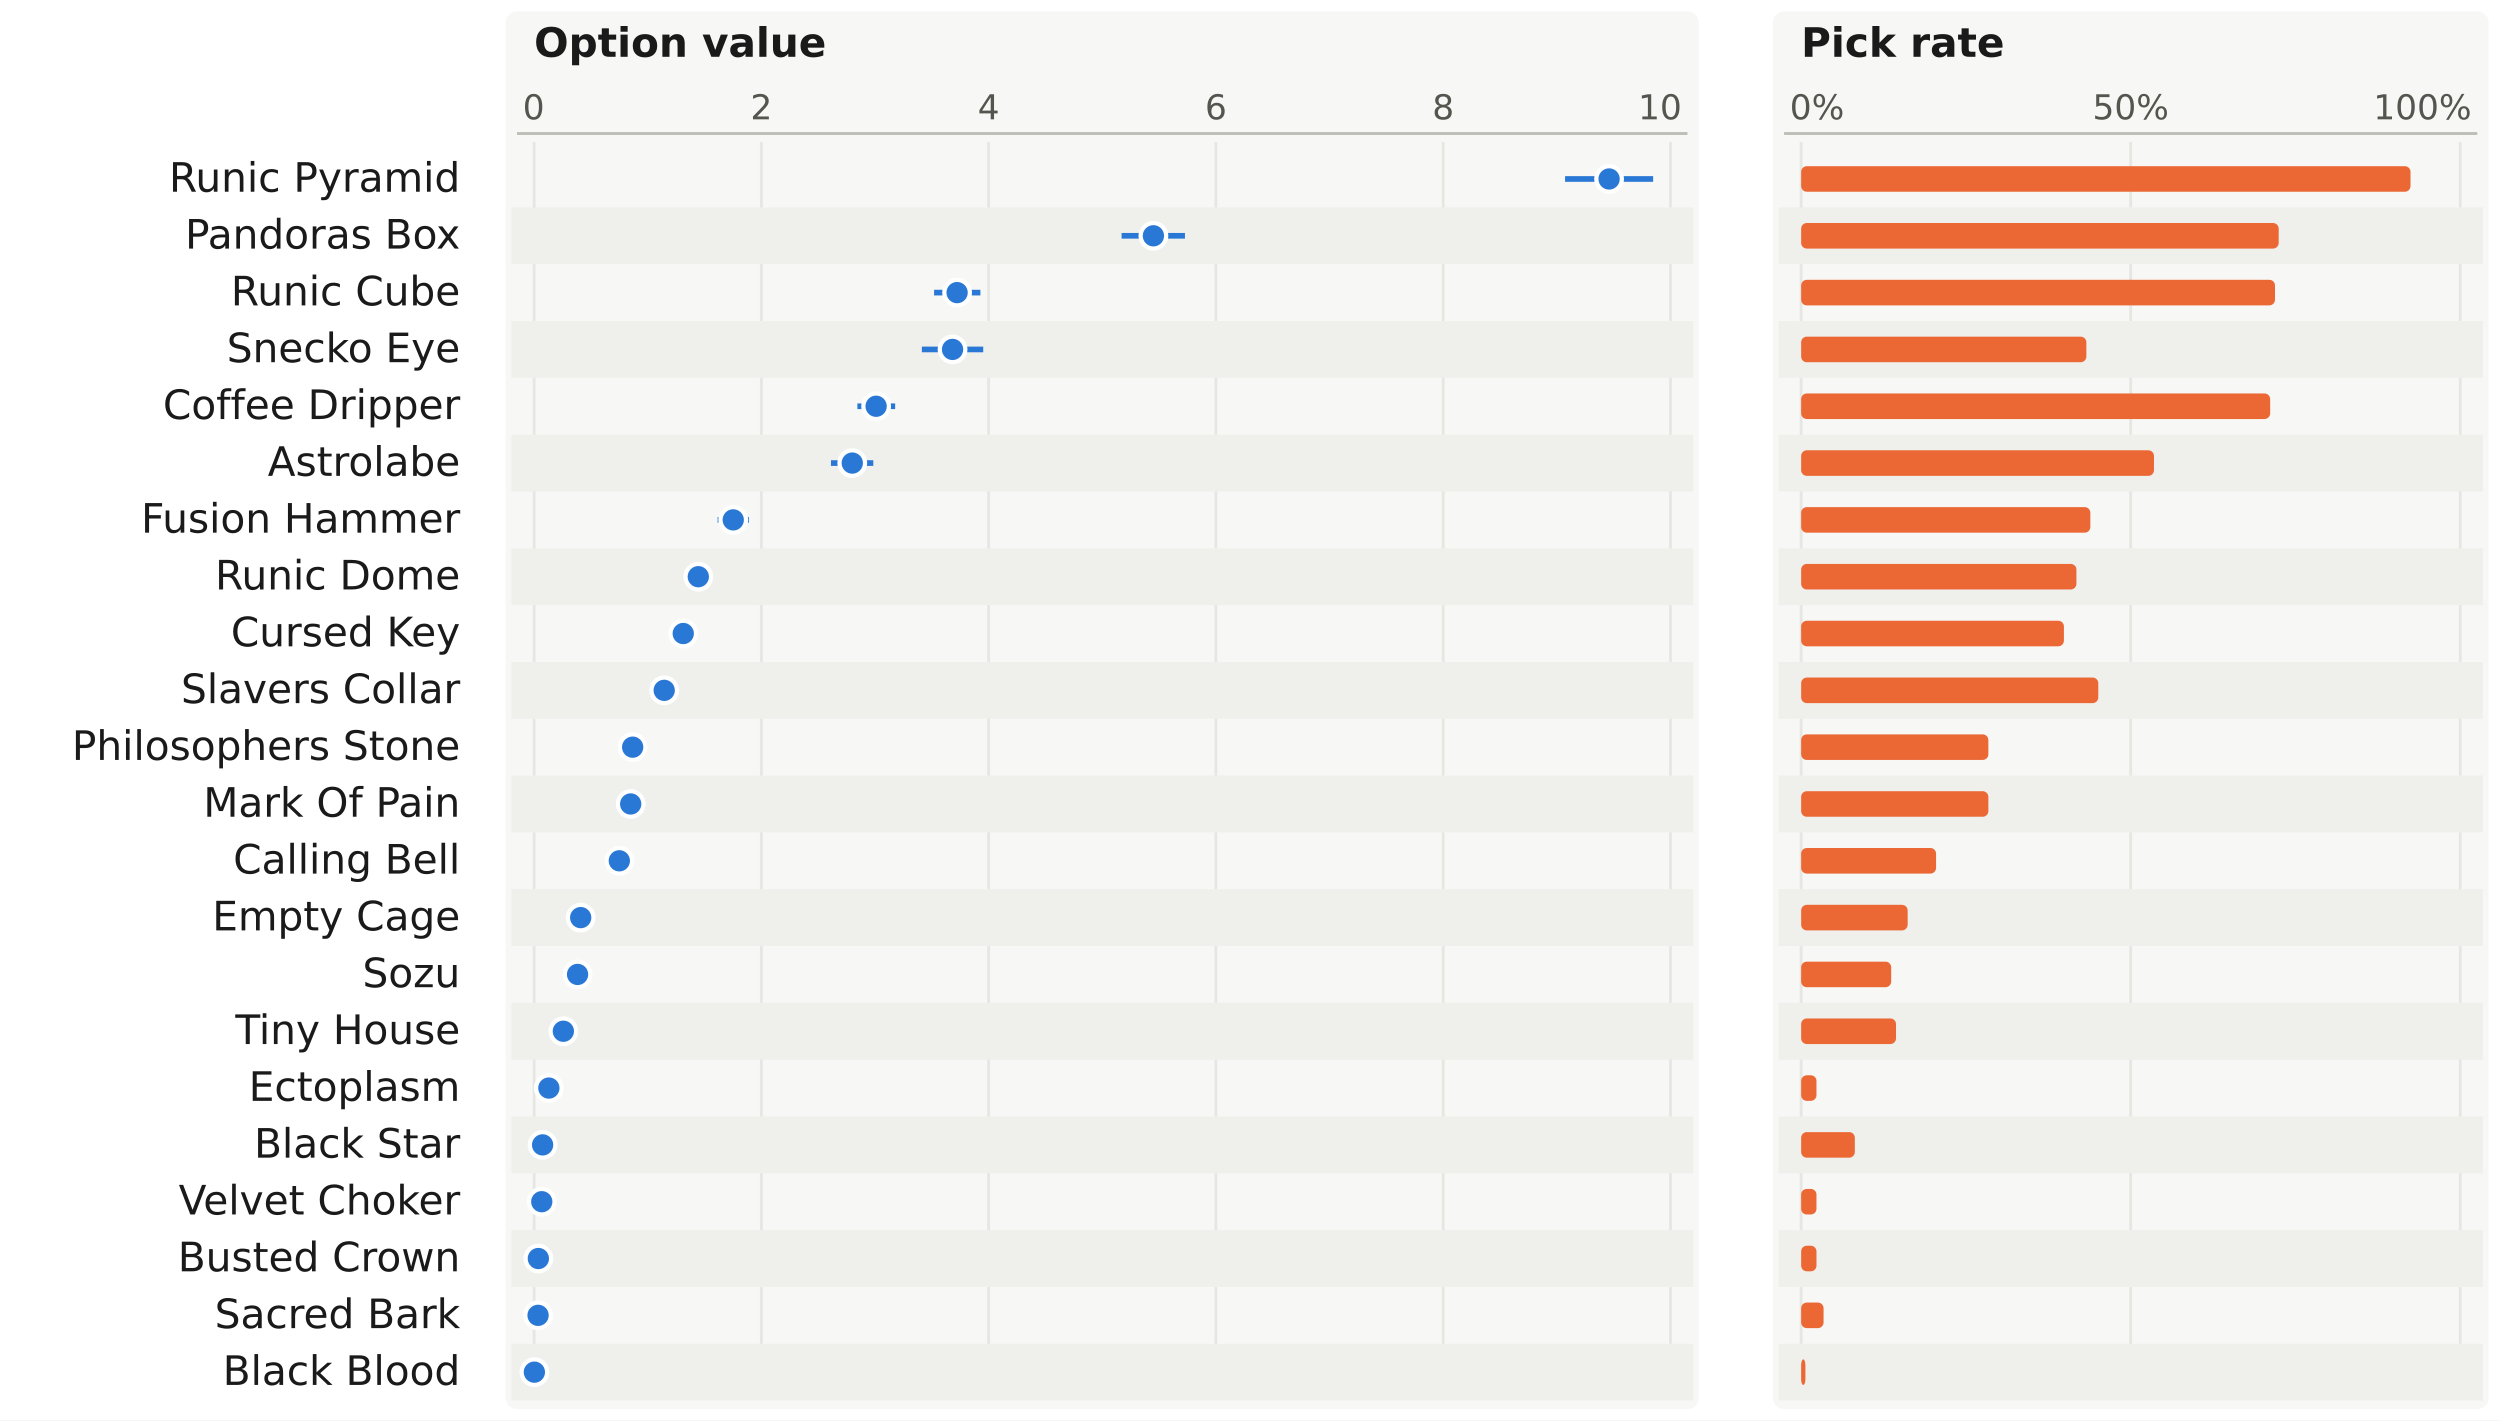
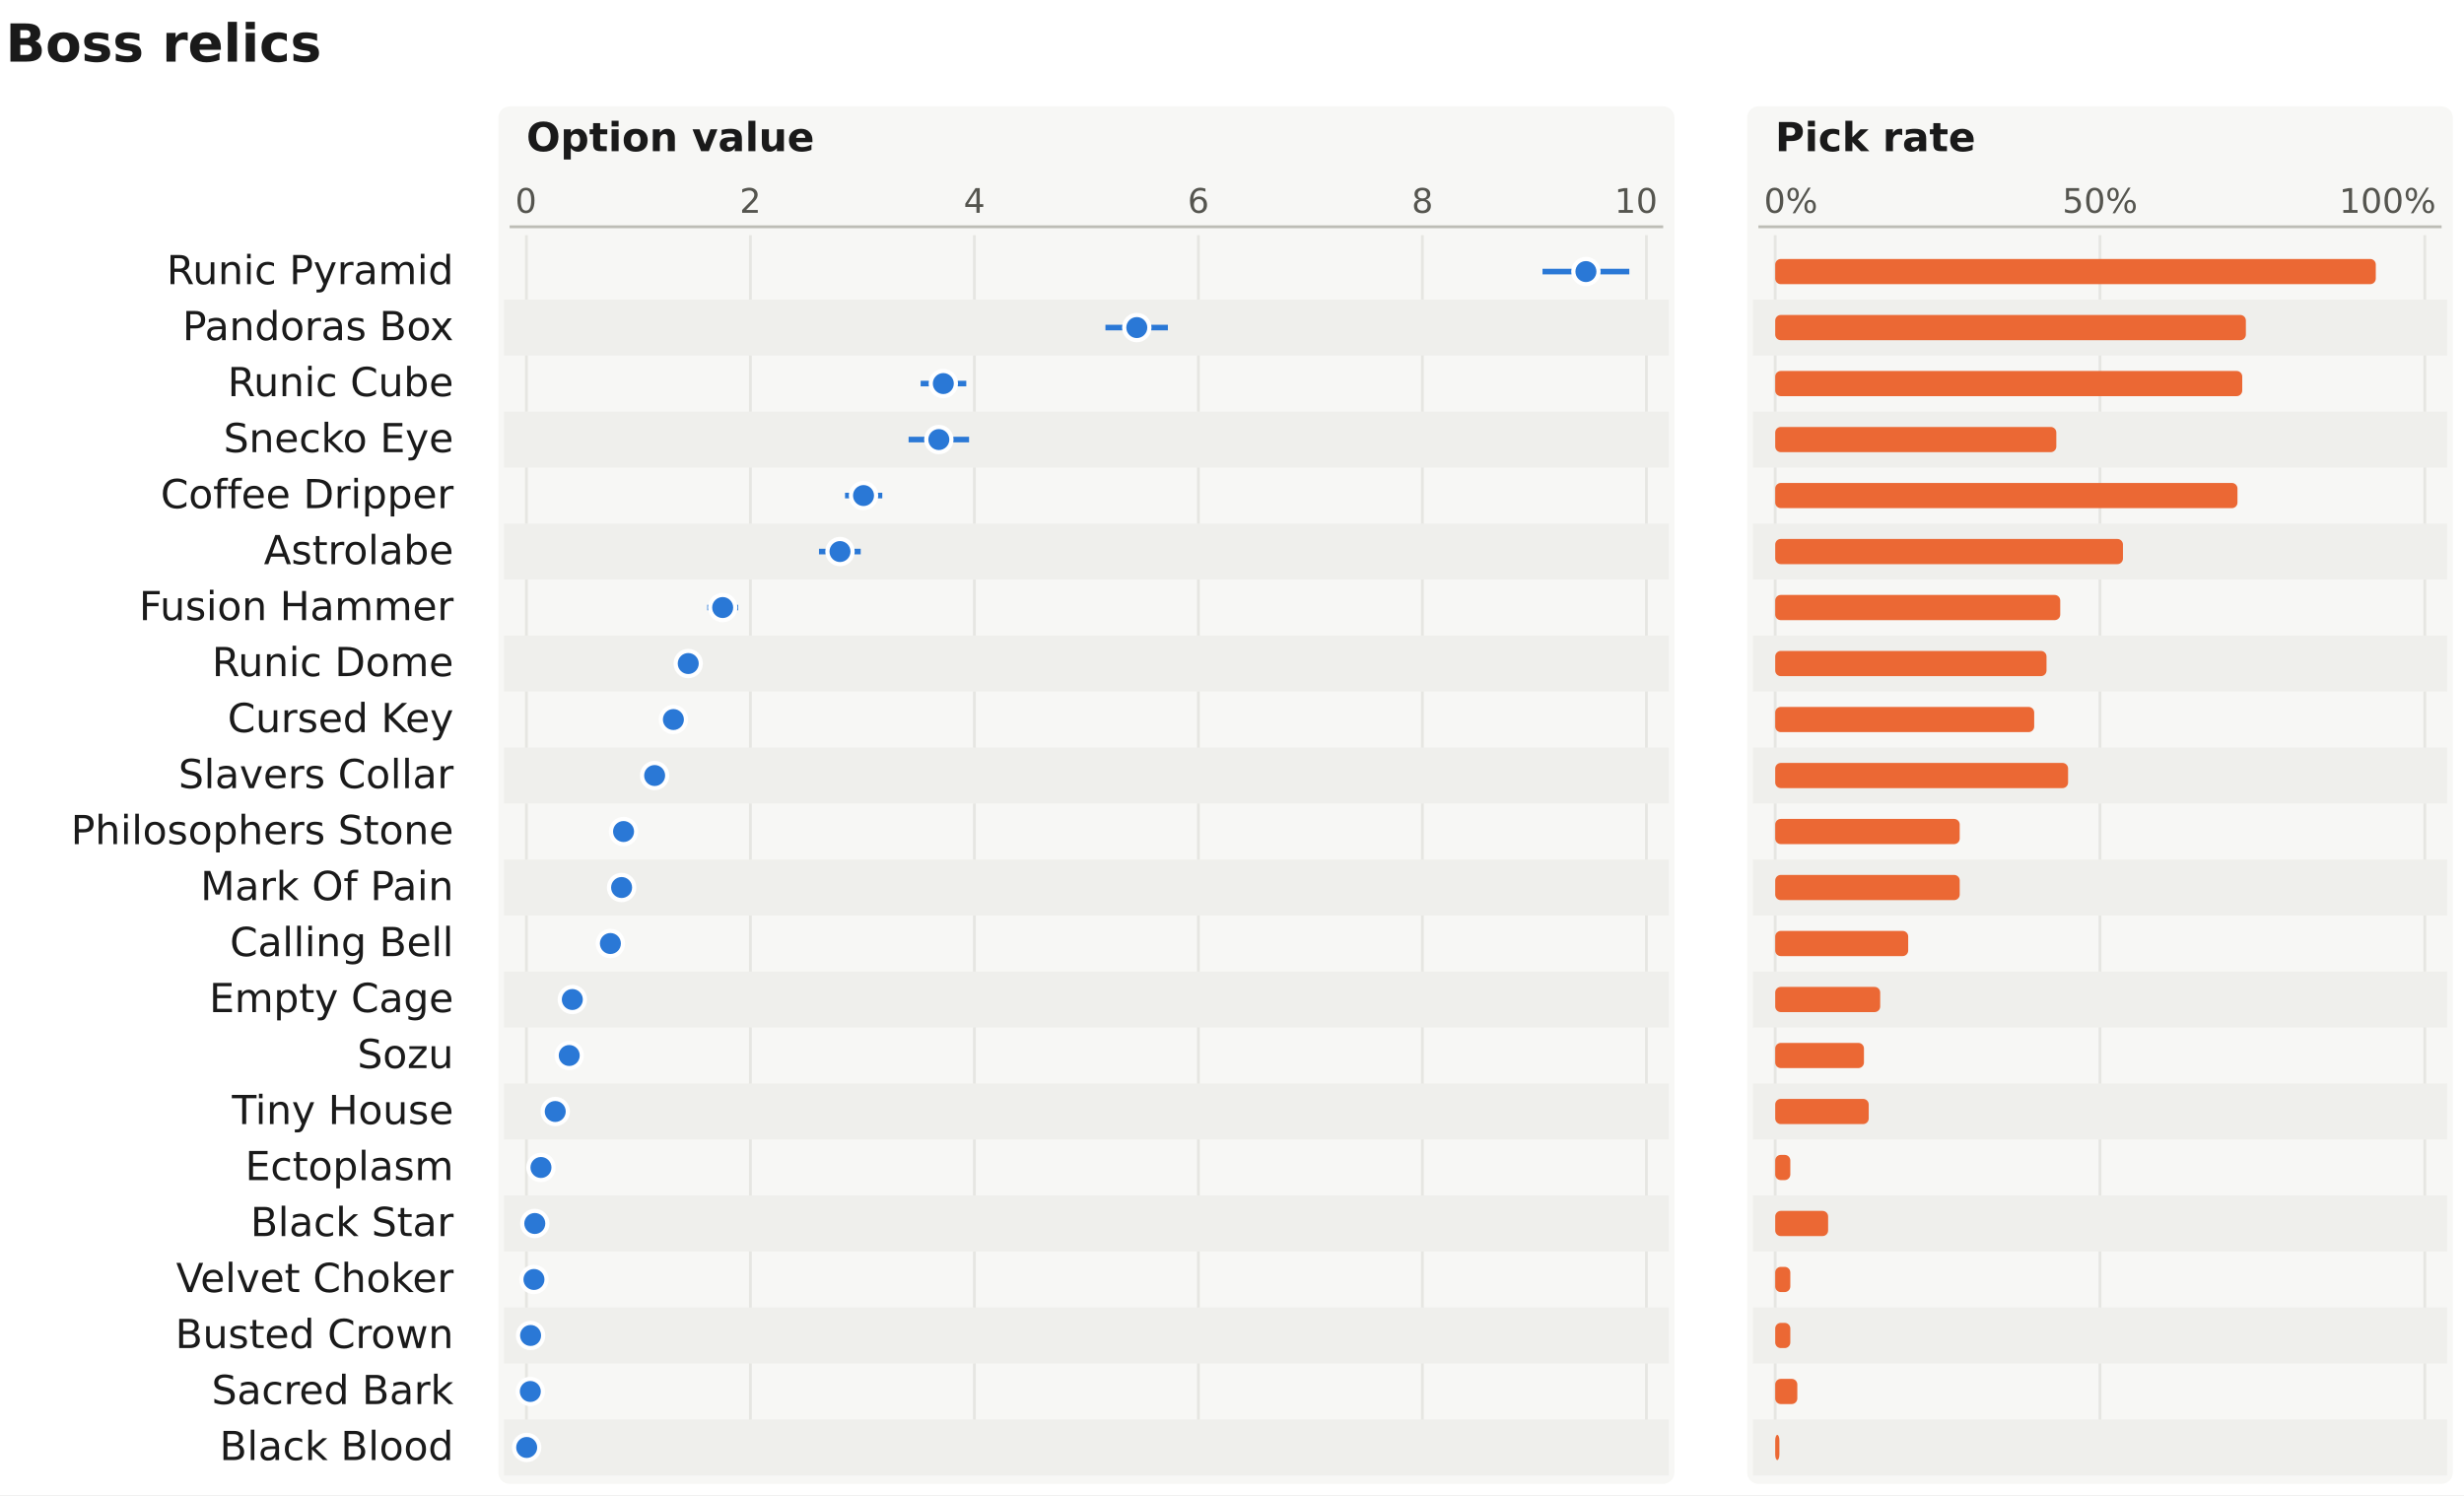
- <svg xmlns="http://www.w3.org/2000/svg" viewBox="0 0 880 500" width="100%" role="img" aria-label="Boss relics" font-family="'DejaVu Sans', Verdana, 'Bitstream Vera Sans', sans-serif" style="max-width:880px">
-   <rect width="880" height="500" fill="#fff" />
-   <rect x="178.0" y="4.0" width="420.0" height="492.0" rx="4" fill="#f7f7f5" />
-   <text x="188.0" y="20.0" font-size="14.3" text-anchor="start" font-weight="bold" fill="#1a1a1a">Option value</text>
-   <text x="184.0" y="42.0" font-size="12.1" text-anchor="start" fill="#55554f">0</text>
-   <line x1="188.0" y1="50.0" x2="188.0" y2="492.0" stroke="#e6e6e2" stroke-width="1" />
-   <text x="268.0" y="42.0" font-size="12.1" text-anchor="middle" fill="#55554f">2</text>
-   <line x1="268.0" y1="50.0" x2="268.0" y2="492.0" stroke="#e6e6e2" stroke-width="1" />
-   <text x="348.0" y="42.0" font-size="12.1" text-anchor="middle" fill="#55554f">4</text>
-   <line x1="348.0" y1="50.0" x2="348.0" y2="492.0" stroke="#e6e6e2" stroke-width="1" />
-   <text x="428.0" y="42.0" font-size="12.1" text-anchor="middle" fill="#55554f">6</text>
-   <line x1="428.0" y1="50.0" x2="428.0" y2="492.0" stroke="#e6e6e2" stroke-width="1" />
-   <text x="508.0" y="42.0" font-size="12.1" text-anchor="middle" fill="#55554f">8</text>
-   <line x1="508.0" y1="50.0" x2="508.0" y2="492.0" stroke="#e6e6e2" stroke-width="1" />
-   <text x="592.0" y="42.0" font-size="12.1" text-anchor="end" fill="#55554f">10</text>
-   <line x1="588.0" y1="50.0" x2="588.0" y2="492.0" stroke="#e6e6e2" stroke-width="1" />
-   <line x1="182.0" y1="47.0" x2="594.0" y2="47.0" stroke="#bdbdb6" stroke-width="1" />
-   <rect x="624.0" y="4.0" width="252.0" height="492.0" rx="4" fill="#f7f7f5" />
-   <text x="634.0" y="20.0" font-size="14.3" text-anchor="start" font-weight="bold" fill="#1a1a1a">Pick rate</text>
-   <text x="630.0" y="42.0" font-size="12.1" text-anchor="start" fill="#55554f">0%</text>
-   <line x1="634.0" y1="50.0" x2="634.0" y2="492.0" stroke="#e6e6e2" stroke-width="1" />
-   <text x="750.0" y="42.0" font-size="12.1" text-anchor="middle" fill="#55554f">50%</text>
-   <line x1="750.0" y1="50.0" x2="750.0" y2="492.0" stroke="#e6e6e2" stroke-width="1" />
-   <text x="870.0" y="42.0" font-size="12.1" text-anchor="end" fill="#55554f">100%</text>
-   <line x1="866.0" y1="50.0" x2="866.0" y2="492.0" stroke="#e6e6e2" stroke-width="1" />
-   <line x1="628.0" y1="47.0" x2="872.0" y2="47.0" stroke="#bdbdb6" stroke-width="1" />
-   <text x="162.0" y="67.5" font-size="14.3" text-anchor="end" fill="#1a1a1a">Runic Pyramid</text>
-   <line x1="550.9" y1="63.0" x2="581.9" y2="63.0" stroke="#2a78d6" stroke-width="2" />
-   <circle cx="566.4" cy="63.0" r="4.5" fill="#2a78d6" stroke="#fff" stroke-width="1.5" />
-   <rect x="634.0" y="58.5" width="214.5" height="9.0" rx="2" fill="#eb6834" />
-   <rect x="180.0" y="73.0" width="416.0" height="20.0" rx="0" fill="#efefec" />
-   <rect x="626.0" y="73.0" width="248.0" height="20.0" rx="0" fill="#efefec" />
-   <text x="162.0" y="87.5" font-size="14.3" text-anchor="end" fill="#1a1a1a">Pandoras Box</text>
-   <line x1="394.8" y1="83.0" x2="417.1" y2="83.0" stroke="#2a78d6" stroke-width="2" />
-   <circle cx="406.0" cy="83.0" r="4.5" fill="#2a78d6" stroke="#fff" stroke-width="1.5" />
-   <rect x="634.0" y="78.5" width="168.1" height="9.0" rx="2" fill="#eb6834" />
-   <text x="162.0" y="107.5" font-size="14.3" text-anchor="end" fill="#1a1a1a">Runic Cube</text>
-   <line x1="328.8" y1="103.0" x2="345.1" y2="103.0" stroke="#2a78d6" stroke-width="2" />
-   <circle cx="336.9" cy="103.0" r="4.5" fill="#2a78d6" stroke="#fff" stroke-width="1.5" />
-   <rect x="634.0" y="98.5" width="166.8" height="9.0" rx="2" fill="#eb6834" />
-   <rect x="180.0" y="113.0" width="416.0" height="20.0" rx="0" fill="#efefec" />
-   <rect x="626.0" y="113.0" width="248.0" height="20.0" rx="0" fill="#efefec" />
-   <text x="162.0" y="127.5" font-size="14.3" text-anchor="end" fill="#1a1a1a">Snecko Eye</text>
-   <line x1="324.5" y1="123.0" x2="346.1" y2="123.0" stroke="#2a78d6" stroke-width="2" />
-   <circle cx="335.3" cy="123.0" r="4.5" fill="#2a78d6" stroke="#fff" stroke-width="1.5" />
-   <rect x="634.0" y="118.5" width="100.4" height="9.0" rx="2" fill="#eb6834" />
-   <text x="162.0" y="147.5" font-size="14.3" text-anchor="end" fill="#1a1a1a">Coffee Dripper</text>
-   <line x1="301.8" y1="143.0" x2="315.1" y2="143.0" stroke="#2a78d6" stroke-width="2" />
-   <circle cx="308.4" cy="143.0" r="4.5" fill="#2a78d6" stroke="#fff" stroke-width="1.5" />
-   <rect x="634.0" y="138.5" width="165.1" height="9.0" rx="2" fill="#eb6834" />
-   <rect x="180.0" y="153.0" width="416.0" height="20.0" rx="0" fill="#efefec" />
-   <rect x="626.0" y="153.0" width="248.0" height="20.0" rx="0" fill="#efefec" />
-   <text x="162.0" y="167.5" font-size="14.3" text-anchor="end" fill="#1a1a1a">Astrolabe</text>
-   <line x1="292.5" y1="163.0" x2="307.4" y2="163.0" stroke="#2a78d6" stroke-width="2" />
-   <circle cx="300.0" cy="163.0" r="4.5" fill="#2a78d6" stroke="#fff" stroke-width="1.5" />
-   <rect x="634.0" y="158.5" width="124.2" height="9.0" rx="2" fill="#eb6834" />
-   <text x="162.0" y="187.5" font-size="14.3" text-anchor="end" fill="#1a1a1a">Fusion Hammer</text>
-   <line x1="252.6" y1="183.0" x2="263.6" y2="183.0" stroke="#2a78d6" stroke-width="2" />
-   <circle cx="258.1" cy="183.0" r="4.5" fill="#2a78d6" stroke="#fff" stroke-width="1.5" />
-   <rect x="634.0" y="178.5" width="101.8" height="9.0" rx="2" fill="#eb6834" />
-   <rect x="180.0" y="193.0" width="416.0" height="20.0" rx="0" fill="#efefec" />
-   <rect x="626.0" y="193.0" width="248.0" height="20.0" rx="0" fill="#efefec" />
-   <text x="162.0" y="207.5" font-size="14.3" text-anchor="end" fill="#1a1a1a">Runic Dome</text>
-   <line x1="240.9" y1="203.0" x2="250.8" y2="203.0" stroke="#2a78d6" stroke-width="2" />
-   <circle cx="245.8" cy="203.0" r="4.5" fill="#2a78d6" stroke="#fff" stroke-width="1.5" />
-   <rect x="634.0" y="198.5" width="96.9" height="9.0" rx="2" fill="#eb6834" />
-   <text x="162.0" y="227.5" font-size="14.3" text-anchor="end" fill="#1a1a1a">Cursed Key</text>
-   <line x1="235.9" y1="223.0" x2="245.0" y2="223.0" stroke="#2a78d6" stroke-width="2" />
-   <circle cx="240.5" cy="223.0" r="4.5" fill="#2a78d6" stroke="#fff" stroke-width="1.5" />
-   <rect x="634.0" y="218.5" width="92.5" height="9.0" rx="2" fill="#eb6834" />
-   <rect x="180.0" y="233.0" width="416.0" height="20.0" rx="0" fill="#efefec" />
-   <rect x="626.0" y="233.0" width="248.0" height="20.0" rx="0" fill="#efefec" />
-   <text x="162.0" y="247.5" font-size="14.3" text-anchor="end" fill="#1a1a1a">Slavers Collar</text>
-   <line x1="230.3" y1="243.0" x2="237.4" y2="243.0" stroke="#2a78d6" stroke-width="2" />
-   <circle cx="233.8" cy="243.0" r="4.5" fill="#2a78d6" stroke="#fff" stroke-width="1.5" />
-   <rect x="634.0" y="238.5" width="104.6" height="9.0" rx="2" fill="#eb6834" />
-   <text x="162.0" y="267.5" font-size="14.3" text-anchor="end" fill="#1a1a1a">Philosophers Stone</text>
-   <line x1="219.0" y1="263.0" x2="226.4" y2="263.0" stroke="#2a78d6" stroke-width="2" />
-   <circle cx="222.7" cy="263.0" r="4.5" fill="#2a78d6" stroke="#fff" stroke-width="1.5" />
-   <rect x="634.0" y="258.5" width="65.9" height="9.0" rx="2" fill="#eb6834" />
-   <rect x="180.0" y="273.0" width="416.0" height="20.0" rx="0" fill="#efefec" />
-   <rect x="626.0" y="273.0" width="248.0" height="20.0" rx="0" fill="#efefec" />
-   <text x="162.0" y="287.5" font-size="14.3" text-anchor="end" fill="#1a1a1a">Mark Of Pain</text>
-   <line x1="218.4" y1="283.0" x2="225.6" y2="283.0" stroke="#2a78d6" stroke-width="2" />
-   <circle cx="222.0" cy="283.0" r="4.5" fill="#2a78d6" stroke="#fff" stroke-width="1.5" />
-   <rect x="634.0" y="278.5" width="65.9" height="9.0" rx="2" fill="#eb6834" />
-   <text x="162.0" y="307.5" font-size="14.3" text-anchor="end" fill="#1a1a1a">Calling Bell</text>
-   <line x1="214.6" y1="303.0" x2="221.3" y2="303.0" stroke="#2a78d6" stroke-width="2" />
-   <circle cx="218.0" cy="303.0" r="4.5" fill="#2a78d6" stroke="#fff" stroke-width="1.5" />
-   <rect x="634.0" y="298.5" width="47.5" height="9.0" rx="2" fill="#eb6834" />
-   <rect x="180.0" y="313.0" width="416.0" height="20.0" rx="0" fill="#efefec" />
-   <rect x="626.0" y="313.0" width="248.0" height="20.0" rx="0" fill="#efefec" />
-   <text x="162.0" y="327.5" font-size="14.3" text-anchor="end" fill="#1a1a1a">Empty Cage</text>
-   <line x1="202.2" y1="323.0" x2="206.6" y2="323.0" stroke="#2a78d6" stroke-width="2" />
-   <circle cx="204.4" cy="323.0" r="4.5" fill="#2a78d6" stroke="#fff" stroke-width="1.5" />
-   <rect x="634.0" y="318.5" width="37.5" height="9.0" rx="2" fill="#eb6834" />
-   <text x="162.0" y="347.5" font-size="14.3" text-anchor="end" fill="#1a1a1a">Sozu</text>
-   <line x1="201.0" y1="343.0" x2="205.6" y2="343.0" stroke="#2a78d6" stroke-width="2" />
-   <circle cx="203.3" cy="343.0" r="4.5" fill="#2a78d6" stroke="#fff" stroke-width="1.5" />
-   <rect x="634.0" y="338.5" width="31.7" height="9.0" rx="2" fill="#eb6834" />
-   <rect x="180.0" y="353.0" width="416.0" height="20.0" rx="0" fill="#efefec" />
-   <rect x="626.0" y="353.0" width="248.0" height="20.0" rx="0" fill="#efefec" />
-   <text x="162.0" y="367.5" font-size="14.3" text-anchor="end" fill="#1a1a1a">Tiny House</text>
-   <line x1="196.6" y1="363.0" x2="199.9" y2="363.0" stroke="#2a78d6" stroke-width="2" />
-   <circle cx="198.3" cy="363.0" r="4.5" fill="#2a78d6" stroke="#fff" stroke-width="1.5" />
-   <rect x="634.0" y="358.5" width="33.4" height="9.0" rx="2" fill="#eb6834" />
-   <text x="162.0" y="387.5" font-size="14.3" text-anchor="end" fill="#1a1a1a">Ectoplasm</text>
-   <line x1="191.0" y1="383.0" x2="195.4" y2="383.0" stroke="#2a78d6" stroke-width="2" />
-   <circle cx="193.2" cy="383.0" r="4.5" fill="#2a78d6" stroke="#fff" stroke-width="1.5" />
-   <rect x="634.0" y="378.5" width="5.4" height="9.0" rx="2" fill="#eb6834" />
-   <rect x="180.0" y="393.0" width="416.0" height="20.0" rx="0" fill="#efefec" />
-   <rect x="626.0" y="393.0" width="248.0" height="20.0" rx="0" fill="#efefec" />
-   <text x="162.0" y="407.5" font-size="14.3" text-anchor="end" fill="#1a1a1a">Black Star</text>
-   <line x1="190.4" y1="403.0" x2="191.7" y2="403.0" stroke="#2a78d6" stroke-width="2" />
-   <circle cx="191.0" cy="403.0" r="4.5" fill="#2a78d6" stroke="#fff" stroke-width="1.5" />
-   <rect x="634.0" y="398.5" width="18.9" height="9.0" rx="2" fill="#eb6834" />
-   <text x="162.0" y="427.5" font-size="14.3" text-anchor="end" fill="#1a1a1a">Velvet Choker</text>
-   <line x1="189.8" y1="423.0" x2="191.7" y2="423.0" stroke="#2a78d6" stroke-width="2" />
-   <circle cx="190.7" cy="423.0" r="4.5" fill="#2a78d6" stroke="#fff" stroke-width="1.5" />
-   <rect x="634.0" y="418.5" width="5.4" height="9.0" rx="2" fill="#eb6834" />
-   <rect x="180.0" y="433.0" width="416.0" height="20.0" rx="0" fill="#efefec" />
-   <rect x="626.0" y="433.0" width="248.0" height="20.0" rx="0" fill="#efefec" />
-   <text x="162.0" y="447.5" font-size="14.3" text-anchor="end" fill="#1a1a1a">Busted Crown</text>
-   <line x1="188.9" y1="443.0" x2="190.0" y2="443.0" stroke="#2a78d6" stroke-width="2" />
-   <circle cx="189.5" cy="443.0" r="4.5" fill="#2a78d6" stroke="#fff" stroke-width="1.5" />
-   <rect x="634.0" y="438.5" width="5.4" height="9.0" rx="2" fill="#eb6834" />
-   <text x="162.0" y="467.5" font-size="14.3" text-anchor="end" fill="#1a1a1a">Sacred Bark</text>
-   <line x1="189.0" y1="463.0" x2="189.7" y2="463.0" stroke="#2a78d6" stroke-width="2" />
-   <circle cx="189.4" cy="463.0" r="4.5" fill="#2a78d6" stroke="#fff" stroke-width="1.5" />
-   <rect x="634.0" y="458.5" width="7.9" height="9.0" rx="2" fill="#eb6834" />
-   <rect x="180.0" y="473.0" width="416.0" height="20.0" rx="0" fill="#efefec" />
-   <rect x="626.0" y="473.0" width="248.0" height="20.0" rx="0" fill="#efefec" />
-   <text x="162.0" y="487.5" font-size="14.3" text-anchor="end" fill="#1a1a1a">Black Blood</text>
-   <line x1="188.0" y1="483.0" x2="188.2" y2="483.0" stroke="#2a78d6" stroke-width="2" />
-   <circle cx="188.1" cy="483.0" r="4.5" fill="#2a78d6" stroke="#fff" stroke-width="1.5" />
-   <rect x="634.0" y="478.5" width="1.5" height="9.0" rx="2" fill="#eb6834" />
+ <svg xmlns="http://www.w3.org/2000/svg" viewBox="0 0 880 534" width="100%" role="img" aria-label="Boss relics" font-family="'DejaVu Sans', Verdana, 'Bitstream Vera Sans', sans-serif" style="max-width:880px">
+   <rect width="880" height="534" fill="#fff" />
+   <text x="2" y="22" font-size="18.7" font-weight="bold" fill="#1a1a1a">Boss relics</text>
+   <g transform="translate(0,34)">
+     <rect x="178.0" y="4.0" width="420.0" height="492.0" rx="4" fill="#f7f7f5" />
+     <text x="188.0" y="20.0" font-size="14.3" text-anchor="start" font-weight="bold" fill="#1a1a1a">Option value</text>
+     <text x="184.0" y="42.0" font-size="12.1" text-anchor="start" fill="#55554f">0</text>
+     <line x1="188.0" y1="50.0" x2="188.0" y2="492.0" stroke="#e6e6e2" stroke-width="1" />
+     <text x="268.0" y="42.0" font-size="12.1" text-anchor="middle" fill="#55554f">2</text>
+     <line x1="268.0" y1="50.0" x2="268.0" y2="492.0" stroke="#e6e6e2" stroke-width="1" />
+     <text x="348.0" y="42.0" font-size="12.1" text-anchor="middle" fill="#55554f">4</text>
+     <line x1="348.0" y1="50.0" x2="348.0" y2="492.0" stroke="#e6e6e2" stroke-width="1" />
+     <text x="428.0" y="42.0" font-size="12.1" text-anchor="middle" fill="#55554f">6</text>
+     <line x1="428.0" y1="50.0" x2="428.0" y2="492.0" stroke="#e6e6e2" stroke-width="1" />
+     <text x="508.0" y="42.0" font-size="12.1" text-anchor="middle" fill="#55554f">8</text>
+     <line x1="508.0" y1="50.0" x2="508.0" y2="492.0" stroke="#e6e6e2" stroke-width="1" />
+     <text x="592.0" y="42.0" font-size="12.1" text-anchor="end" fill="#55554f">10</text>
+     <line x1="588.0" y1="50.0" x2="588.0" y2="492.0" stroke="#e6e6e2" stroke-width="1" />
+     <line x1="182.0" y1="47.0" x2="594.0" y2="47.0" stroke="#bdbdb6" stroke-width="1" />
+     <rect x="624.0" y="4.0" width="252.0" height="492.0" rx="4" fill="#f7f7f5" />
+     <text x="634.0" y="20.0" font-size="14.3" text-anchor="start" font-weight="bold" fill="#1a1a1a">Pick rate</text>
+     <text x="630.0" y="42.0" font-size="12.1" text-anchor="start" fill="#55554f">0%</text>
+     <line x1="634.0" y1="50.0" x2="634.0" y2="492.0" stroke="#e6e6e2" stroke-width="1" />
+     <text x="750.0" y="42.0" font-size="12.1" text-anchor="middle" fill="#55554f">50%</text>
+     <line x1="750.0" y1="50.0" x2="750.0" y2="492.0" stroke="#e6e6e2" stroke-width="1" />
+     <text x="870.0" y="42.0" font-size="12.1" text-anchor="end" fill="#55554f">100%</text>
+     <line x1="866.0" y1="50.0" x2="866.0" y2="492.0" stroke="#e6e6e2" stroke-width="1" />
+     <line x1="628.0" y1="47.0" x2="872.0" y2="47.0" stroke="#bdbdb6" stroke-width="1" />
+     <text x="162.0" y="67.5" font-size="14.3" text-anchor="end" fill="#1a1a1a">Runic Pyramid</text>
+     <line x1="550.9" y1="63.0" x2="581.9" y2="63.0" stroke="#2a78d6" stroke-width="2" />
+     <circle cx="566.4" cy="63.0" r="4.5" fill="#2a78d6" stroke="#fff" stroke-width="1.5" />
+     <rect x="634.0" y="58.5" width="214.5" height="9.0" rx="2" fill="#eb6834" />
+     <rect x="180.0" y="73.0" width="416.0" height="20.0" rx="0" fill="#efefec" />
+     <rect x="626.0" y="73.0" width="248.0" height="20.0" rx="0" fill="#efefec" />
+     <text x="162.0" y="87.5" font-size="14.3" text-anchor="end" fill="#1a1a1a">Pandoras Box</text>
+     <line x1="394.8" y1="83.0" x2="417.1" y2="83.0" stroke="#2a78d6" stroke-width="2" />
+     <circle cx="406.0" cy="83.0" r="4.5" fill="#2a78d6" stroke="#fff" stroke-width="1.5" />
+     <rect x="634.0" y="78.5" width="168.1" height="9.0" rx="2" fill="#eb6834" />
+     <text x="162.0" y="107.5" font-size="14.3" text-anchor="end" fill="#1a1a1a">Runic Cube</text>
+     <line x1="328.8" y1="103.0" x2="345.1" y2="103.0" stroke="#2a78d6" stroke-width="2" />
+     <circle cx="336.9" cy="103.0" r="4.5" fill="#2a78d6" stroke="#fff" stroke-width="1.5" />
+     <rect x="634.0" y="98.5" width="166.8" height="9.0" rx="2" fill="#eb6834" />
+     <rect x="180.0" y="113.0" width="416.0" height="20.0" rx="0" fill="#efefec" />
+     <rect x="626.0" y="113.0" width="248.0" height="20.0" rx="0" fill="#efefec" />
+     <text x="162.0" y="127.5" font-size="14.3" text-anchor="end" fill="#1a1a1a">Snecko Eye</text>
+     <line x1="324.5" y1="123.0" x2="346.1" y2="123.0" stroke="#2a78d6" stroke-width="2" />
+     <circle cx="335.3" cy="123.0" r="4.5" fill="#2a78d6" stroke="#fff" stroke-width="1.5" />
+     <rect x="634.0" y="118.5" width="100.4" height="9.0" rx="2" fill="#eb6834" />
+     <text x="162.0" y="147.5" font-size="14.3" text-anchor="end" fill="#1a1a1a">Coffee Dripper</text>
+     <line x1="301.8" y1="143.0" x2="315.1" y2="143.0" stroke="#2a78d6" stroke-width="2" />
+     <circle cx="308.4" cy="143.0" r="4.5" fill="#2a78d6" stroke="#fff" stroke-width="1.5" />
+     <rect x="634.0" y="138.5" width="165.1" height="9.0" rx="2" fill="#eb6834" />
+     <rect x="180.0" y="153.0" width="416.0" height="20.0" rx="0" fill="#efefec" />
+     <rect x="626.0" y="153.0" width="248.0" height="20.0" rx="0" fill="#efefec" />
+     <text x="162.0" y="167.5" font-size="14.3" text-anchor="end" fill="#1a1a1a">Astrolabe</text>
+     <line x1="292.5" y1="163.0" x2="307.4" y2="163.0" stroke="#2a78d6" stroke-width="2" />
+     <circle cx="300.0" cy="163.0" r="4.5" fill="#2a78d6" stroke="#fff" stroke-width="1.5" />
+     <rect x="634.0" y="158.5" width="124.2" height="9.0" rx="2" fill="#eb6834" />
+     <text x="162.0" y="187.5" font-size="14.3" text-anchor="end" fill="#1a1a1a">Fusion Hammer</text>
+     <line x1="252.6" y1="183.0" x2="263.6" y2="183.0" stroke="#2a78d6" stroke-width="2" />
+     <circle cx="258.1" cy="183.0" r="4.5" fill="#2a78d6" stroke="#fff" stroke-width="1.5" />
+     <rect x="634.0" y="178.5" width="101.8" height="9.0" rx="2" fill="#eb6834" />
+     <rect x="180.0" y="193.0" width="416.0" height="20.0" rx="0" fill="#efefec" />
+     <rect x="626.0" y="193.0" width="248.0" height="20.0" rx="0" fill="#efefec" />
+     <text x="162.0" y="207.5" font-size="14.3" text-anchor="end" fill="#1a1a1a">Runic Dome</text>
+     <line x1="240.9" y1="203.0" x2="250.8" y2="203.0" stroke="#2a78d6" stroke-width="2" />
+     <circle cx="245.8" cy="203.0" r="4.5" fill="#2a78d6" stroke="#fff" stroke-width="1.5" />
+     <rect x="634.0" y="198.5" width="96.9" height="9.0" rx="2" fill="#eb6834" />
+     <text x="162.0" y="227.5" font-size="14.3" text-anchor="end" fill="#1a1a1a">Cursed Key</text>
+     <line x1="235.9" y1="223.0" x2="245.0" y2="223.0" stroke="#2a78d6" stroke-width="2" />
+     <circle cx="240.5" cy="223.0" r="4.5" fill="#2a78d6" stroke="#fff" stroke-width="1.5" />
+     <rect x="634.0" y="218.5" width="92.5" height="9.0" rx="2" fill="#eb6834" />
+     <rect x="180.0" y="233.0" width="416.0" height="20.0" rx="0" fill="#efefec" />
+     <rect x="626.0" y="233.0" width="248.0" height="20.0" rx="0" fill="#efefec" />
+     <text x="162.0" y="247.5" font-size="14.3" text-anchor="end" fill="#1a1a1a">Slavers Collar</text>
+     <line x1="230.3" y1="243.0" x2="237.4" y2="243.0" stroke="#2a78d6" stroke-width="2" />
+     <circle cx="233.8" cy="243.0" r="4.5" fill="#2a78d6" stroke="#fff" stroke-width="1.5" />
+     <rect x="634.0" y="238.5" width="104.6" height="9.0" rx="2" fill="#eb6834" />
+     <text x="162.0" y="267.5" font-size="14.3" text-anchor="end" fill="#1a1a1a">Philosophers Stone</text>
+     <line x1="219.0" y1="263.0" x2="226.4" y2="263.0" stroke="#2a78d6" stroke-width="2" />
+     <circle cx="222.7" cy="263.0" r="4.5" fill="#2a78d6" stroke="#fff" stroke-width="1.5" />
+     <rect x="634.0" y="258.5" width="65.9" height="9.0" rx="2" fill="#eb6834" />
+     <rect x="180.0" y="273.0" width="416.0" height="20.0" rx="0" fill="#efefec" />
+     <rect x="626.0" y="273.0" width="248.0" height="20.0" rx="0" fill="#efefec" />
+     <text x="162.0" y="287.5" font-size="14.3" text-anchor="end" fill="#1a1a1a">Mark Of Pain</text>
+     <line x1="218.4" y1="283.0" x2="225.6" y2="283.0" stroke="#2a78d6" stroke-width="2" />
+     <circle cx="222.0" cy="283.0" r="4.5" fill="#2a78d6" stroke="#fff" stroke-width="1.5" />
+     <rect x="634.0" y="278.5" width="65.9" height="9.0" rx="2" fill="#eb6834" />
+     <text x="162.0" y="307.5" font-size="14.3" text-anchor="end" fill="#1a1a1a">Calling Bell</text>
+     <line x1="214.6" y1="303.0" x2="221.3" y2="303.0" stroke="#2a78d6" stroke-width="2" />
+     <circle cx="218.0" cy="303.0" r="4.5" fill="#2a78d6" stroke="#fff" stroke-width="1.5" />
+     <rect x="634.0" y="298.5" width="47.5" height="9.0" rx="2" fill="#eb6834" />
+     <rect x="180.0" y="313.0" width="416.0" height="20.0" rx="0" fill="#efefec" />
+     <rect x="626.0" y="313.0" width="248.0" height="20.0" rx="0" fill="#efefec" />
+     <text x="162.0" y="327.5" font-size="14.3" text-anchor="end" fill="#1a1a1a">Empty Cage</text>
+     <line x1="202.2" y1="323.0" x2="206.6" y2="323.0" stroke="#2a78d6" stroke-width="2" />
+     <circle cx="204.4" cy="323.0" r="4.5" fill="#2a78d6" stroke="#fff" stroke-width="1.5" />
+     <rect x="634.0" y="318.5" width="37.5" height="9.0" rx="2" fill="#eb6834" />
+     <text x="162.0" y="347.5" font-size="14.3" text-anchor="end" fill="#1a1a1a">Sozu</text>
+     <line x1="201.0" y1="343.0" x2="205.6" y2="343.0" stroke="#2a78d6" stroke-width="2" />
+     <circle cx="203.3" cy="343.0" r="4.5" fill="#2a78d6" stroke="#fff" stroke-width="1.5" />
+     <rect x="634.0" y="338.5" width="31.7" height="9.0" rx="2" fill="#eb6834" />
+     <rect x="180.0" y="353.0" width="416.0" height="20.0" rx="0" fill="#efefec" />
+     <rect x="626.0" y="353.0" width="248.0" height="20.0" rx="0" fill="#efefec" />
+     <text x="162.0" y="367.5" font-size="14.3" text-anchor="end" fill="#1a1a1a">Tiny House</text>
+     <line x1="196.6" y1="363.0" x2="199.9" y2="363.0" stroke="#2a78d6" stroke-width="2" />
+     <circle cx="198.3" cy="363.0" r="4.5" fill="#2a78d6" stroke="#fff" stroke-width="1.5" />
+     <rect x="634.0" y="358.5" width="33.4" height="9.0" rx="2" fill="#eb6834" />
+     <text x="162.0" y="387.5" font-size="14.3" text-anchor="end" fill="#1a1a1a">Ectoplasm</text>
+     <line x1="191.0" y1="383.0" x2="195.4" y2="383.0" stroke="#2a78d6" stroke-width="2" />
+     <circle cx="193.2" cy="383.0" r="4.5" fill="#2a78d6" stroke="#fff" stroke-width="1.5" />
+     <rect x="634.0" y="378.5" width="5.4" height="9.0" rx="2" fill="#eb6834" />
+     <rect x="180.0" y="393.0" width="416.0" height="20.0" rx="0" fill="#efefec" />
+     <rect x="626.0" y="393.0" width="248.0" height="20.0" rx="0" fill="#efefec" />
+     <text x="162.0" y="407.5" font-size="14.3" text-anchor="end" fill="#1a1a1a">Black Star</text>
+     <line x1="190.4" y1="403.0" x2="191.7" y2="403.0" stroke="#2a78d6" stroke-width="2" />
+     <circle cx="191.0" cy="403.0" r="4.5" fill="#2a78d6" stroke="#fff" stroke-width="1.5" />
+     <rect x="634.0" y="398.5" width="18.9" height="9.0" rx="2" fill="#eb6834" />
+     <text x="162.0" y="427.5" font-size="14.3" text-anchor="end" fill="#1a1a1a">Velvet Choker</text>
+     <line x1="189.8" y1="423.0" x2="191.7" y2="423.0" stroke="#2a78d6" stroke-width="2" />
+     <circle cx="190.7" cy="423.0" r="4.5" fill="#2a78d6" stroke="#fff" stroke-width="1.5" />
+     <rect x="634.0" y="418.5" width="5.4" height="9.0" rx="2" fill="#eb6834" />
+     <rect x="180.0" y="433.0" width="416.0" height="20.0" rx="0" fill="#efefec" />
+     <rect x="626.0" y="433.0" width="248.0" height="20.0" rx="0" fill="#efefec" />
+     <text x="162.0" y="447.5" font-size="14.3" text-anchor="end" fill="#1a1a1a">Busted Crown</text>
+     <line x1="188.9" y1="443.0" x2="190.0" y2="443.0" stroke="#2a78d6" stroke-width="2" />
+     <circle cx="189.5" cy="443.0" r="4.5" fill="#2a78d6" stroke="#fff" stroke-width="1.5" />
+     <rect x="634.0" y="438.5" width="5.4" height="9.0" rx="2" fill="#eb6834" />
+     <text x="162.0" y="467.5" font-size="14.3" text-anchor="end" fill="#1a1a1a">Sacred Bark</text>
+     <line x1="189.0" y1="463.0" x2="189.7" y2="463.0" stroke="#2a78d6" stroke-width="2" />
+     <circle cx="189.4" cy="463.0" r="4.5" fill="#2a78d6" stroke="#fff" stroke-width="1.5" />
+     <rect x="634.0" y="458.5" width="7.9" height="9.0" rx="2" fill="#eb6834" />
+     <rect x="180.0" y="473.0" width="416.0" height="20.0" rx="0" fill="#efefec" />
+     <rect x="626.0" y="473.0" width="248.0" height="20.0" rx="0" fill="#efefec" />
+     <text x="162.0" y="487.5" font-size="14.3" text-anchor="end" fill="#1a1a1a">Black Blood</text>
+     <line x1="188.0" y1="483.0" x2="188.2" y2="483.0" stroke="#2a78d6" stroke-width="2" />
+     <circle cx="188.1" cy="483.0" r="4.5" fill="#2a78d6" stroke="#fff" stroke-width="1.5" />
+     <rect x="634.0" y="478.5" width="1.5" height="9.0" rx="2" fill="#eb6834" />
+   </g>
</svg>
